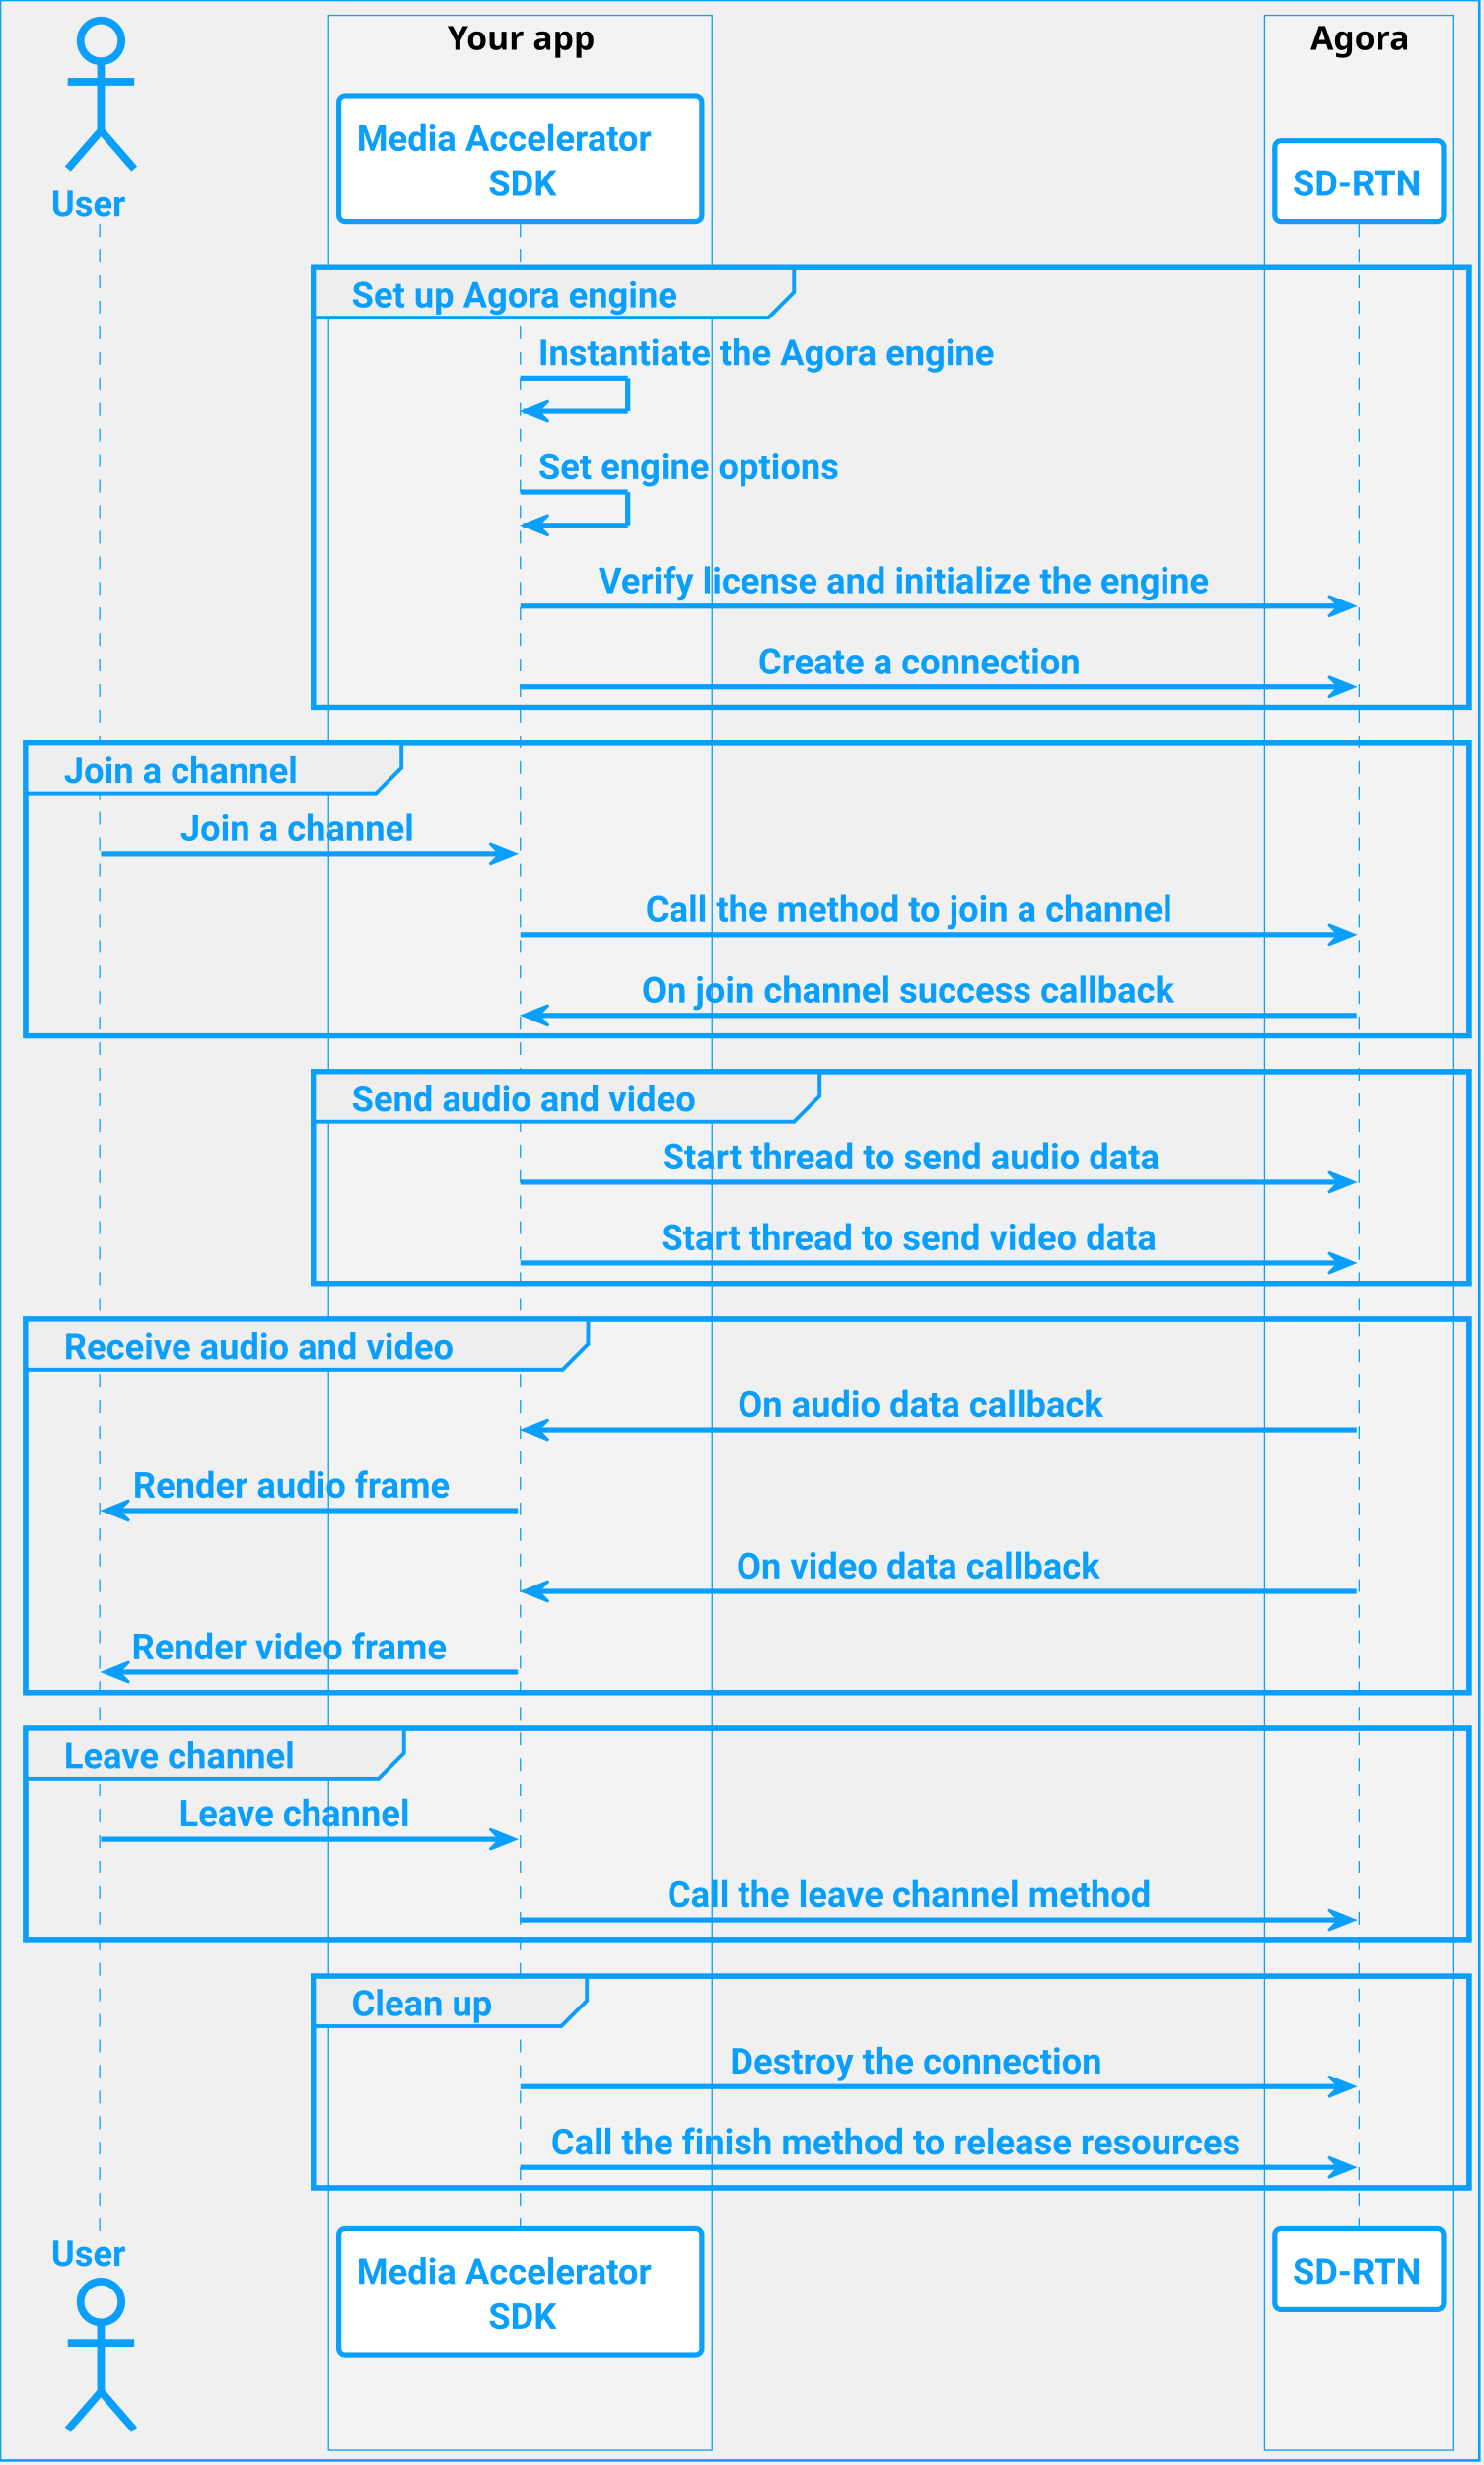
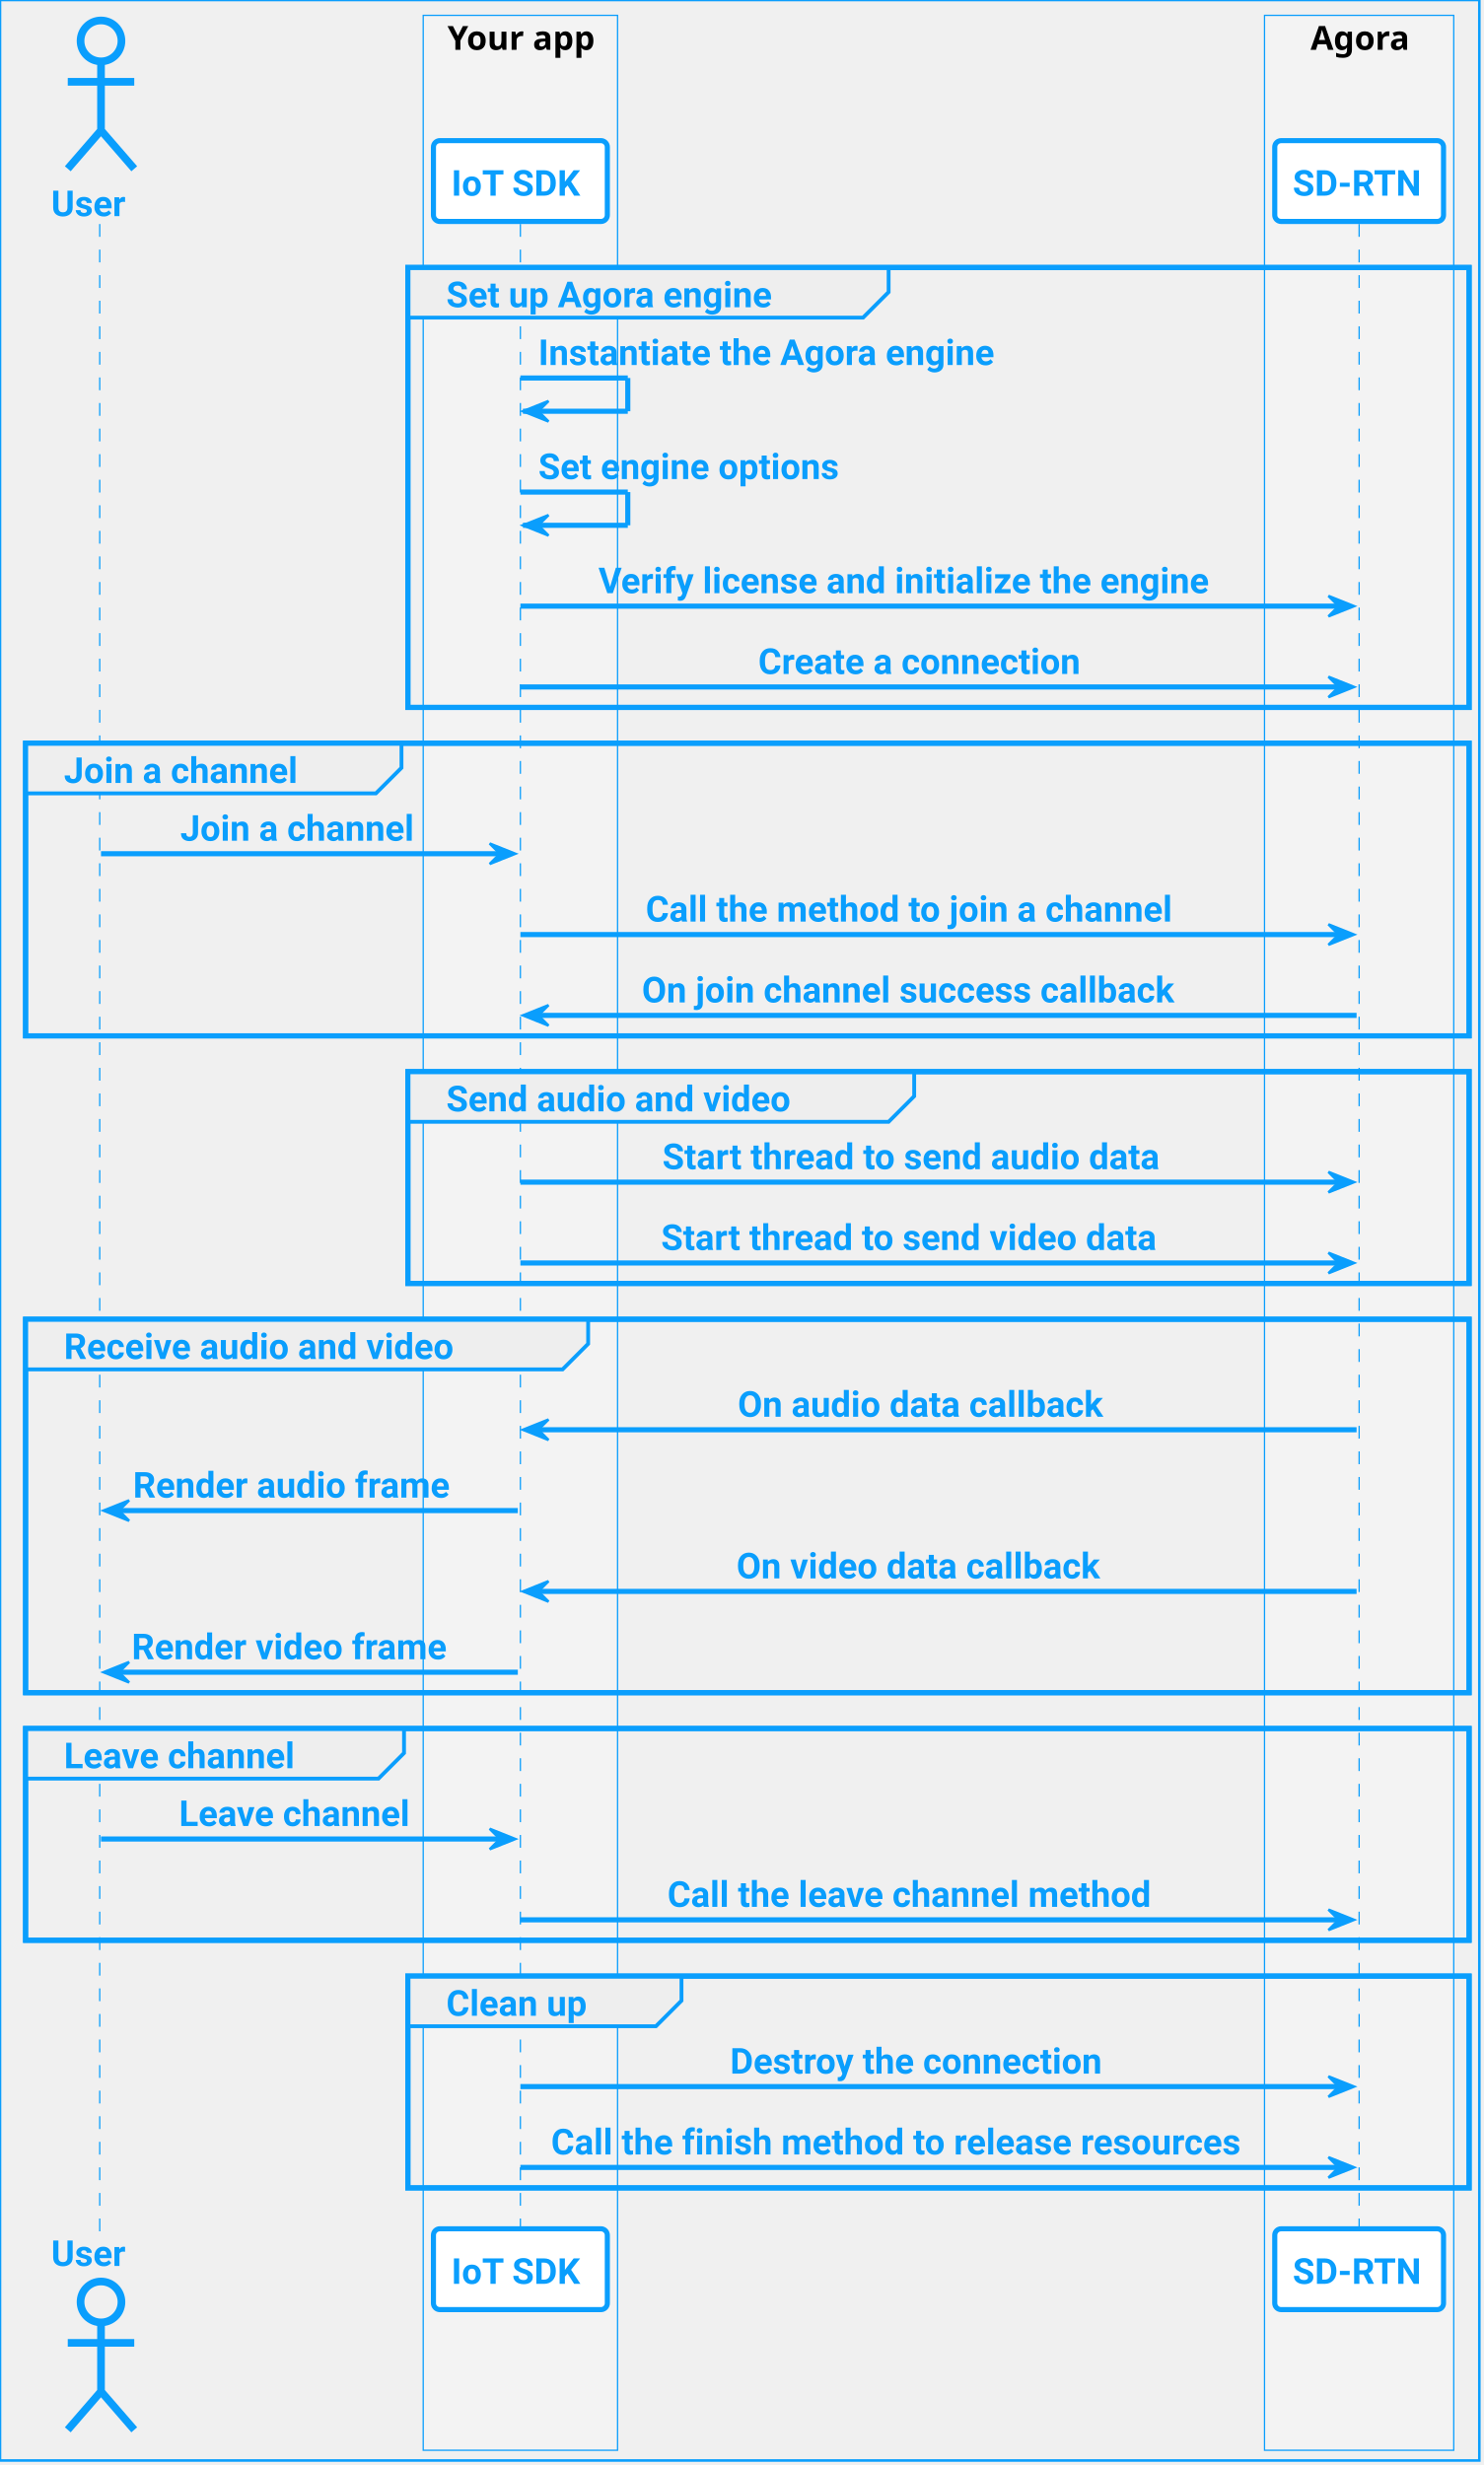
<svg xmlns="http://www.w3.org/2000/svg" contentStyleType="text/css" height="964px" preserveAspectRatio="none" style="width:580px;height:964px;" version="1.1" viewBox="0 0 580 964" width="580px" zoomAndPan="magnify">
  <defs />
  <g>
    <rect fill="none" height="962.234" style="stroke:#0A9EFD;stroke-width:1.0;" width="578.5" x="0" y="0" />
-     <rect fill="#F3F3F3" height="952.234" style="stroke:#0A9EFD;stroke-width:0.5;" width="150" x="128.5" y="6" />
+     <rect fill="#F3F3F3" height="952.234" style="stroke:#0A9EFD;stroke-width:0.5;" width="76" x="165.5" y="6" />
    <text fill="#000000" font-family="sans-serif" font-size="13" font-weight="bold" lengthAdjust="spacing" textLength="57" x="175" y="19.495">Your app</text>
    <rect fill="#F3F3F3" height="952.234" style="stroke:#0A9EFD;stroke-width:0.5;" width="74" x="494.5" y="6" />
    <text fill="#000000" font-family="sans-serif" font-size="13" font-weight="bold" lengthAdjust="spacing" textLength="38" x="512.5" y="19.495">Agora</text>
-     <rect fill="none" height="172.047" style="stroke:#0A9EFD;stroke-width:2.0;" width="452" x="122.5" y="104.609" />
+     <rect fill="none" height="172.047" style="stroke:#0A9EFD;stroke-width:2.0;" width="415" x="159.5" y="104.609" />
    <rect fill="none" height="114.438" style="stroke:#0A9EFD;stroke-width:2.0;" width="564.5" x="10" y="290.656" />
-     <rect fill="none" height="82.828" style="stroke:#0A9EFD;stroke-width:2.0;" width="452" x="122.5" y="419.094" />
+     <rect fill="none" height="82.828" style="stroke:#0A9EFD;stroke-width:2.0;" width="415" x="159.5" y="419.094" />
    <rect fill="none" height="146.047" style="stroke:#0A9EFD;stroke-width:2.0;" width="564.5" x="10" y="515.922" />
    <rect fill="none" height="82.828" style="stroke:#0A9EFD;stroke-width:2.0;" width="564.5" x="10" y="675.969" />
-     <rect fill="none" height="82.828" style="stroke:#0A9EFD;stroke-width:2.0;" width="452" x="122.5" y="772.797" />
+     <rect fill="none" height="82.828" style="stroke:#0A9EFD;stroke-width:2.0;" width="415" x="159.5" y="772.797" />
    <line style="stroke:#0A9EFD;stroke-width:0.5;stroke-dasharray:5.0,5.0;" x1="39" x2="39" y1="87.609" y2="872.625" />
    <line style="stroke:#0A9EFD;stroke-width:0.5;stroke-dasharray:5.0,5.0;" x1="203.5" x2="203.5" y1="87.609" y2="872.625" />
    <line style="stroke:#0A9EFD;stroke-width:0.5;stroke-dasharray:5.0,5.0;" x1="531.5" x2="531.5" y1="87.609" y2="872.625" />
    <text fill="#0A9EFD" font-family="Roboto" font-size="14" font-weight="bold" lengthAdjust="spacing" textLength="33" x="20" y="84.533">User</text>
    <ellipse cx="39.5" cy="16" fill="none" rx="8" ry="8" style="stroke:#0A9EFD;stroke-width:3.0;" />
    <path d="M39.5,24 L39.5,51 M26.5,32 L52.5,32 M39.5,51 L26.5,66 M39.5,51 L52.5,66 " fill="none" style="stroke:#0A9EFD;stroke-width:3.0;" />
    <text fill="#0A9EFD" font-family="Roboto" font-size="14" font-weight="bold" lengthAdjust="spacing" textLength="33" x="20" y="886.158">User</text>
    <ellipse cx="39.5" cy="900.234" fill="none" rx="8" ry="8" style="stroke:#0A9EFD;stroke-width:3.0;" />
    <path d="M39.5,908.234 L39.5,935.234 M26.5,916.234 L52.5,916.234 M39.5,935.234 L26.5,950.234 M39.5,935.234 L52.5,950.234 " fill="none" style="stroke:#0A9EFD;stroke-width:3.0;" />
-     <rect fill="#FFFFFF" height="49.219" rx="2.5" ry="2.5" style="stroke:#0A9EFD;stroke-width:2.0;" width="142" x="132.5" y="37.391" />
-     <text fill="#0A9EFD" font-family="Roboto" font-size="14" font-weight="bold" lengthAdjust="spacing" textLength="128" x="139.5" y="58.924">Media Accelerator</text>
-     <text fill="#0A9EFD" font-family="Roboto" font-size="14" font-weight="bold" lengthAdjust="spacing" textLength="29" x="191" y="76.533">SDK</text>
-     <rect fill="#FFFFFF" height="49.219" rx="2.5" ry="2.5" style="stroke:#0A9EFD;stroke-width:2.0;" width="142" x="132.5" y="871.625" />
-     <text fill="#0A9EFD" font-family="Roboto" font-size="14" font-weight="bold" lengthAdjust="spacing" textLength="128" x="139.5" y="893.158">Media Accelerator</text>
-     <text fill="#0A9EFD" font-family="Roboto" font-size="14" font-weight="bold" lengthAdjust="spacing" textLength="29" x="191" y="910.768">SDK</text>
+     <rect fill="#FFFFFF" height="31.609" rx="2.5" ry="2.5" style="stroke:#0A9EFD;stroke-width:2.0;" width="68" x="169.5" y="55" />
+     <text fill="#0A9EFD" font-family="Roboto" font-size="14" font-weight="bold" lengthAdjust="spacing" textLength="54" x="176.5" y="76.533">IoT SDK</text>
+     <rect fill="#FFFFFF" height="31.609" rx="2.5" ry="2.5" style="stroke:#0A9EFD;stroke-width:2.0;" width="68" x="169.5" y="871.625" />
+     <text fill="#0A9EFD" font-family="Roboto" font-size="14" font-weight="bold" lengthAdjust="spacing" textLength="54" x="176.5" y="893.158">IoT SDK</text>
    <rect fill="#FFFFFF" height="31.609" rx="2.5" ry="2.5" style="stroke:#0A9EFD;stroke-width:2.0;" width="66" x="498.5" y="55" />
    <text fill="#0A9EFD" font-family="Roboto" font-size="14" font-weight="bold" lengthAdjust="spacing" textLength="52" x="505.5" y="76.533">SD-RTN</text>
    <rect fill="#FFFFFF" height="31.609" rx="2.5" ry="2.5" style="stroke:#0A9EFD;stroke-width:2.0;" width="66" x="498.5" y="871.625" />
    <text fill="#0A9EFD" font-family="Roboto" font-size="14" font-weight="bold" lengthAdjust="spacing" textLength="52" x="505.5" y="893.158">SD-RTN</text>
-     <path d="M122.5,104.609 L310.5,104.609 L310.5,114.219 L300.5,124.219 L122.5,124.219 L122.5,104.609 " fill="#EEEEEE" style="stroke:#0A9EFD;stroke-width:1.5;" />
-     <rect fill="none" height="172.047" style="stroke:#0A9EFD;stroke-width:2.0;" width="452" x="122.5" y="104.609" />
-     <text fill="#0A9EFD" font-family="Roboto" font-size="14" font-weight="bold" lengthAdjust="spacing" textLength="143" x="137.5" y="120.143">Set up Agora engine</text>
+     <path d="M159.5,104.609 L347.5,104.609 L347.5,114.219 L337.5,124.219 L159.5,124.219 L159.5,104.609 " fill="#EEEEEE" style="stroke:#0A9EFD;stroke-width:1.5;" />
+     <rect fill="none" height="172.047" style="stroke:#0A9EFD;stroke-width:2.0;" width="415" x="159.5" y="104.609" />
+     <text fill="#0A9EFD" font-family="Roboto" font-size="14" font-weight="bold" lengthAdjust="spacing" textLength="143" x="174.5" y="120.143">Set up Agora engine</text>
    <line style="stroke:#0A9EFD;stroke-width:2.0;" x1="203.5" x2="245.5" y1="147.828" y2="147.828" />
    <line style="stroke:#0A9EFD;stroke-width:2.0;" x1="245.5" x2="245.5" y1="147.828" y2="160.828" />
    <line style="stroke:#0A9EFD;stroke-width:2.0;" x1="204.5" x2="245.5" y1="160.828" y2="160.828" />
    <polygon fill="#0A9EFD" points="214.5,156.828,204.5,160.828,214.5,164.828,210.5,160.828" style="stroke:#0A9EFD;stroke-width:1.0;" />
    <text fill="#0A9EFD" font-family="Roboto" font-size="14" font-weight="bold" lengthAdjust="spacing" textLength="199" x="210.5" y="142.752">Instantiate the Agora engine</text>
    <line style="stroke:#0A9EFD;stroke-width:2.0;" x1="203.5" x2="245.5" y1="192.438" y2="192.438" />
    <line style="stroke:#0A9EFD;stroke-width:2.0;" x1="245.5" x2="245.5" y1="192.438" y2="205.438" />
    <line style="stroke:#0A9EFD;stroke-width:2.0;" x1="204.5" x2="245.5" y1="205.438" y2="205.438" />
    <polygon fill="#0A9EFD" points="214.5,201.438,204.5,205.438,214.5,209.438,210.5,205.438" style="stroke:#0A9EFD;stroke-width:1.0;" />
    <text fill="#0A9EFD" font-family="Roboto" font-size="14" font-weight="bold" lengthAdjust="spacing" textLength="133" x="210.5" y="187.361">Set engine options</text>
    <polygon fill="#0A9EFD" points="519.5,233.047,529.5,237.047,519.5,241.047,523.5,237.047" style="stroke:#0A9EFD;stroke-width:1.0;" />
    <line style="stroke:#0A9EFD;stroke-width:2.0;" x1="203.5" x2="525.5" y1="237.047" y2="237.047" />
    <text fill="#0A9EFD" font-family="Roboto" font-size="14" font-weight="bold" lengthAdjust="spacing" textLength="267" x="234" y="231.971">Verify license and initialize the engine</text>
    <polygon fill="#0A9EFD" points="519.5,264.656,529.5,268.656,519.5,272.656,523.5,268.656" style="stroke:#0A9EFD;stroke-width:1.0;" />
    <line style="stroke:#0A9EFD;stroke-width:2.0;" x1="203.5" x2="525.5" y1="268.656" y2="268.656" />
    <text fill="#0A9EFD" font-family="Roboto" font-size="14" font-weight="bold" lengthAdjust="spacing" textLength="142" x="296.5" y="263.58">Create a connection</text>
    <path d="M10,290.656 L157,290.656 L157,300.266 L147,310.266 L10,310.266 L10,290.656 " fill="#EEEEEE" style="stroke:#0A9EFD;stroke-width:1.5;" />
    <rect fill="none" height="114.438" style="stroke:#0A9EFD;stroke-width:2.0;" width="564.5" x="10" y="290.656" />
    <text fill="#0A9EFD" font-family="Roboto" font-size="14" font-weight="bold" lengthAdjust="spacing" textLength="102" x="25" y="306.19">Join a channel</text>
    <polygon fill="#0A9EFD" points="191.5,329.875,201.5,333.875,191.5,337.875,195.5,333.875" style="stroke:#0A9EFD;stroke-width:1.0;" />
    <line style="stroke:#0A9EFD;stroke-width:2.0;" x1="39.5" x2="197.5" y1="333.875" y2="333.875" />
    <text fill="#0A9EFD" font-family="Roboto" font-size="14" font-weight="bold" lengthAdjust="spacing" textLength="102" x="70.5" y="328.799">Join a channel</text>
    <polygon fill="#0A9EFD" points="519.5,361.484,529.5,365.484,519.5,369.484,523.5,365.484" style="stroke:#0A9EFD;stroke-width:1.0;" />
    <line style="stroke:#0A9EFD;stroke-width:2.0;" x1="203.5" x2="525.5" y1="365.484" y2="365.484" />
    <text fill="#0A9EFD" font-family="Roboto" font-size="14" font-weight="bold" lengthAdjust="spacing" textLength="230" x="252.5" y="360.408">Call the method to join a channel</text>
    <polygon fill="#0A9EFD" points="214.5,393.094,204.5,397.094,214.5,401.094,210.5,397.094" style="stroke:#0A9EFD;stroke-width:1.0;" />
    <line style="stroke:#0A9EFD;stroke-width:2.0;" x1="208.5" x2="530.5" y1="397.094" y2="397.094" />
    <text fill="#0A9EFD" font-family="Roboto" font-size="14" font-weight="bold" lengthAdjust="spacing" textLength="233" x="251" y="392.018">On join channel success callback</text>
-     <path d="M122.5,419.094 L320.5,419.094 L320.5,428.703 L310.5,438.703 L122.5,438.703 L122.5,419.094 " fill="#EEEEEE" style="stroke:#0A9EFD;stroke-width:1.5;" />
-     <rect fill="none" height="82.828" style="stroke:#0A9EFD;stroke-width:2.0;" width="452" x="122.5" y="419.094" />
-     <text fill="#0A9EFD" font-family="Roboto" font-size="14" font-weight="bold" lengthAdjust="spacing" textLength="153" x="137.5" y="434.627">Send audio and video</text>
+     <path d="M159.5,419.094 L357.5,419.094 L357.5,428.703 L347.5,438.703 L159.5,438.703 L159.5,419.094 " fill="#EEEEEE" style="stroke:#0A9EFD;stroke-width:1.5;" />
+     <rect fill="none" height="82.828" style="stroke:#0A9EFD;stroke-width:2.0;" width="415" x="159.5" y="419.094" />
+     <text fill="#0A9EFD" font-family="Roboto" font-size="14" font-weight="bold" lengthAdjust="spacing" textLength="153" x="174.5" y="434.627">Send audio and video</text>
    <polygon fill="#0A9EFD" points="519.5,458.312,529.5,462.312,519.5,466.312,523.5,462.312" style="stroke:#0A9EFD;stroke-width:1.0;" />
    <line style="stroke:#0A9EFD;stroke-width:2.0;" x1="203.5" x2="525.5" y1="462.312" y2="462.312" />
    <text fill="#0A9EFD" font-family="Roboto" font-size="14" font-weight="bold" lengthAdjust="spacing" textLength="217" x="259" y="457.236">Start thread to send audio data</text>
    <polygon fill="#0A9EFD" points="519.5,489.922,529.5,493.922,519.5,497.922,523.5,493.922" style="stroke:#0A9EFD;stroke-width:1.0;" />
    <line style="stroke:#0A9EFD;stroke-width:2.0;" x1="203.5" x2="525.5" y1="493.922" y2="493.922" />
    <text fill="#0A9EFD" font-family="Roboto" font-size="14" font-weight="bold" lengthAdjust="spacing" textLength="218" x="258.5" y="488.846">Start thread to send video data</text>
    <path d="M10,515.922 L230,515.922 L230,525.531 L220,535.531 L10,535.531 L10,515.922 " fill="#EEEEEE" style="stroke:#0A9EFD;stroke-width:1.5;" />
    <rect fill="none" height="146.047" style="stroke:#0A9EFD;stroke-width:2.0;" width="564.5" x="10" y="515.922" />
    <text fill="#0A9EFD" font-family="Roboto" font-size="14" font-weight="bold" lengthAdjust="spacing" textLength="175" x="25" y="531.455">Receive audio and video</text>
    <polygon fill="#0A9EFD" points="214.5,555.141,204.5,559.141,214.5,563.141,210.5,559.141" style="stroke:#0A9EFD;stroke-width:1.0;" />
    <line style="stroke:#0A9EFD;stroke-width:2.0;" x1="208.5" x2="530.5" y1="559.141" y2="559.141" />
    <text fill="#0A9EFD" font-family="Roboto" font-size="14" font-weight="bold" lengthAdjust="spacing" textLength="158" x="288.5" y="554.064">On audio data callback</text>
    <polygon fill="#0A9EFD" points="50.5,586.75,40.5,590.75,50.5,594.75,46.5,590.75" style="stroke:#0A9EFD;stroke-width:1.0;" />
    <line style="stroke:#0A9EFD;stroke-width:2.0;" x1="44.5" x2="202.5" y1="590.75" y2="590.75" />
    <text fill="#0A9EFD" font-family="Roboto" font-size="14" font-weight="bold" lengthAdjust="spacing" textLength="139" x="52" y="585.674">Render audio frame</text>
    <polygon fill="#0A9EFD" points="214.5,618.359,204.5,622.359,214.5,626.359,210.5,622.359" style="stroke:#0A9EFD;stroke-width:1.0;" />
    <line style="stroke:#0A9EFD;stroke-width:2.0;" x1="208.5" x2="530.5" y1="622.359" y2="622.359" />
    <text fill="#0A9EFD" font-family="Roboto" font-size="14" font-weight="bold" lengthAdjust="spacing" textLength="159" x="288" y="617.283">On video data callback</text>
    <polygon fill="#0A9EFD" points="50.5,649.969,40.5,653.969,50.5,657.969,46.5,653.969" style="stroke:#0A9EFD;stroke-width:1.0;" />
    <line style="stroke:#0A9EFD;stroke-width:2.0;" x1="44.5" x2="202.5" y1="653.969" y2="653.969" />
    <text fill="#0A9EFD" font-family="Roboto" font-size="14" font-weight="bold" lengthAdjust="spacing" textLength="140" x="51.5" y="648.893">Render video frame</text>
    <path d="M10,675.969 L158,675.969 L158,685.578 L148,695.578 L10,695.578 L10,675.969 " fill="#EEEEEE" style="stroke:#0A9EFD;stroke-width:1.5;" />
    <rect fill="none" height="82.828" style="stroke:#0A9EFD;stroke-width:2.0;" width="564.5" x="10" y="675.969" />
    <text fill="#0A9EFD" font-family="Roboto" font-size="14" font-weight="bold" lengthAdjust="spacing" textLength="103" x="25" y="691.502">Leave channel</text>
    <polygon fill="#0A9EFD" points="191.5,715.188,201.5,719.188,191.5,723.188,195.5,719.188" style="stroke:#0A9EFD;stroke-width:1.0;" />
    <line style="stroke:#0A9EFD;stroke-width:2.0;" x1="39.5" x2="197.5" y1="719.188" y2="719.188" />
    <text fill="#0A9EFD" font-family="Roboto" font-size="14" font-weight="bold" lengthAdjust="spacing" textLength="103" x="70" y="714.111">Leave channel</text>
    <polygon fill="#0A9EFD" points="519.5,746.797,529.5,750.797,519.5,754.797,523.5,750.797" style="stroke:#0A9EFD;stroke-width:1.0;" />
    <line style="stroke:#0A9EFD;stroke-width:2.0;" x1="203.5" x2="525.5" y1="750.797" y2="750.797" />
    <text fill="#0A9EFD" font-family="Roboto" font-size="14" font-weight="bold" lengthAdjust="spacing" textLength="213" x="261" y="745.721">Call the leave channel method</text>
-     <path d="M122.5,772.797 L229.5,772.797 L229.5,782.406 L219.5,792.406 L122.5,792.406 L122.5,772.797 " fill="#EEEEEE" style="stroke:#0A9EFD;stroke-width:1.5;" />
-     <rect fill="none" height="82.828" style="stroke:#0A9EFD;stroke-width:2.0;" width="452" x="122.5" y="772.797" />
-     <text fill="#0A9EFD" font-family="Roboto" font-size="14" font-weight="bold" lengthAdjust="spacing" textLength="62" x="137.5" y="788.33">Clean up</text>
+     <path d="M159.5,772.797 L266.5,772.797 L266.5,782.406 L256.5,792.406 L159.5,792.406 L159.5,772.797 " fill="#EEEEEE" style="stroke:#0A9EFD;stroke-width:1.5;" />
+     <rect fill="none" height="82.828" style="stroke:#0A9EFD;stroke-width:2.0;" width="415" x="159.5" y="772.797" />
+     <text fill="#0A9EFD" font-family="Roboto" font-size="14" font-weight="bold" lengthAdjust="spacing" textLength="62" x="174.5" y="788.33">Clean up</text>
    <polygon fill="#0A9EFD" points="519.5,812.016,529.5,816.016,519.5,820.016,523.5,816.016" style="stroke:#0A9EFD;stroke-width:1.0;" />
    <line style="stroke:#0A9EFD;stroke-width:2.0;" x1="203.5" x2="525.5" y1="816.016" y2="816.016" />
    <text fill="#0A9EFD" font-family="Roboto" font-size="14" font-weight="bold" lengthAdjust="spacing" textLength="164" x="285.5" y="810.939">Destroy the connection</text>
    <polygon fill="#0A9EFD" points="519.5,843.625,529.5,847.625,519.5,851.625,523.5,847.625" style="stroke:#0A9EFD;stroke-width:1.0;" />
    <line style="stroke:#0A9EFD;stroke-width:2.0;" x1="203.5" x2="525.5" y1="847.625" y2="847.625" />
    <text fill="#0A9EFD" font-family="Roboto" font-size="14" font-weight="bold" lengthAdjust="spacing" textLength="304" x="215.5" y="842.549">Call the finish method to release resources</text>
  </g>
</svg>
